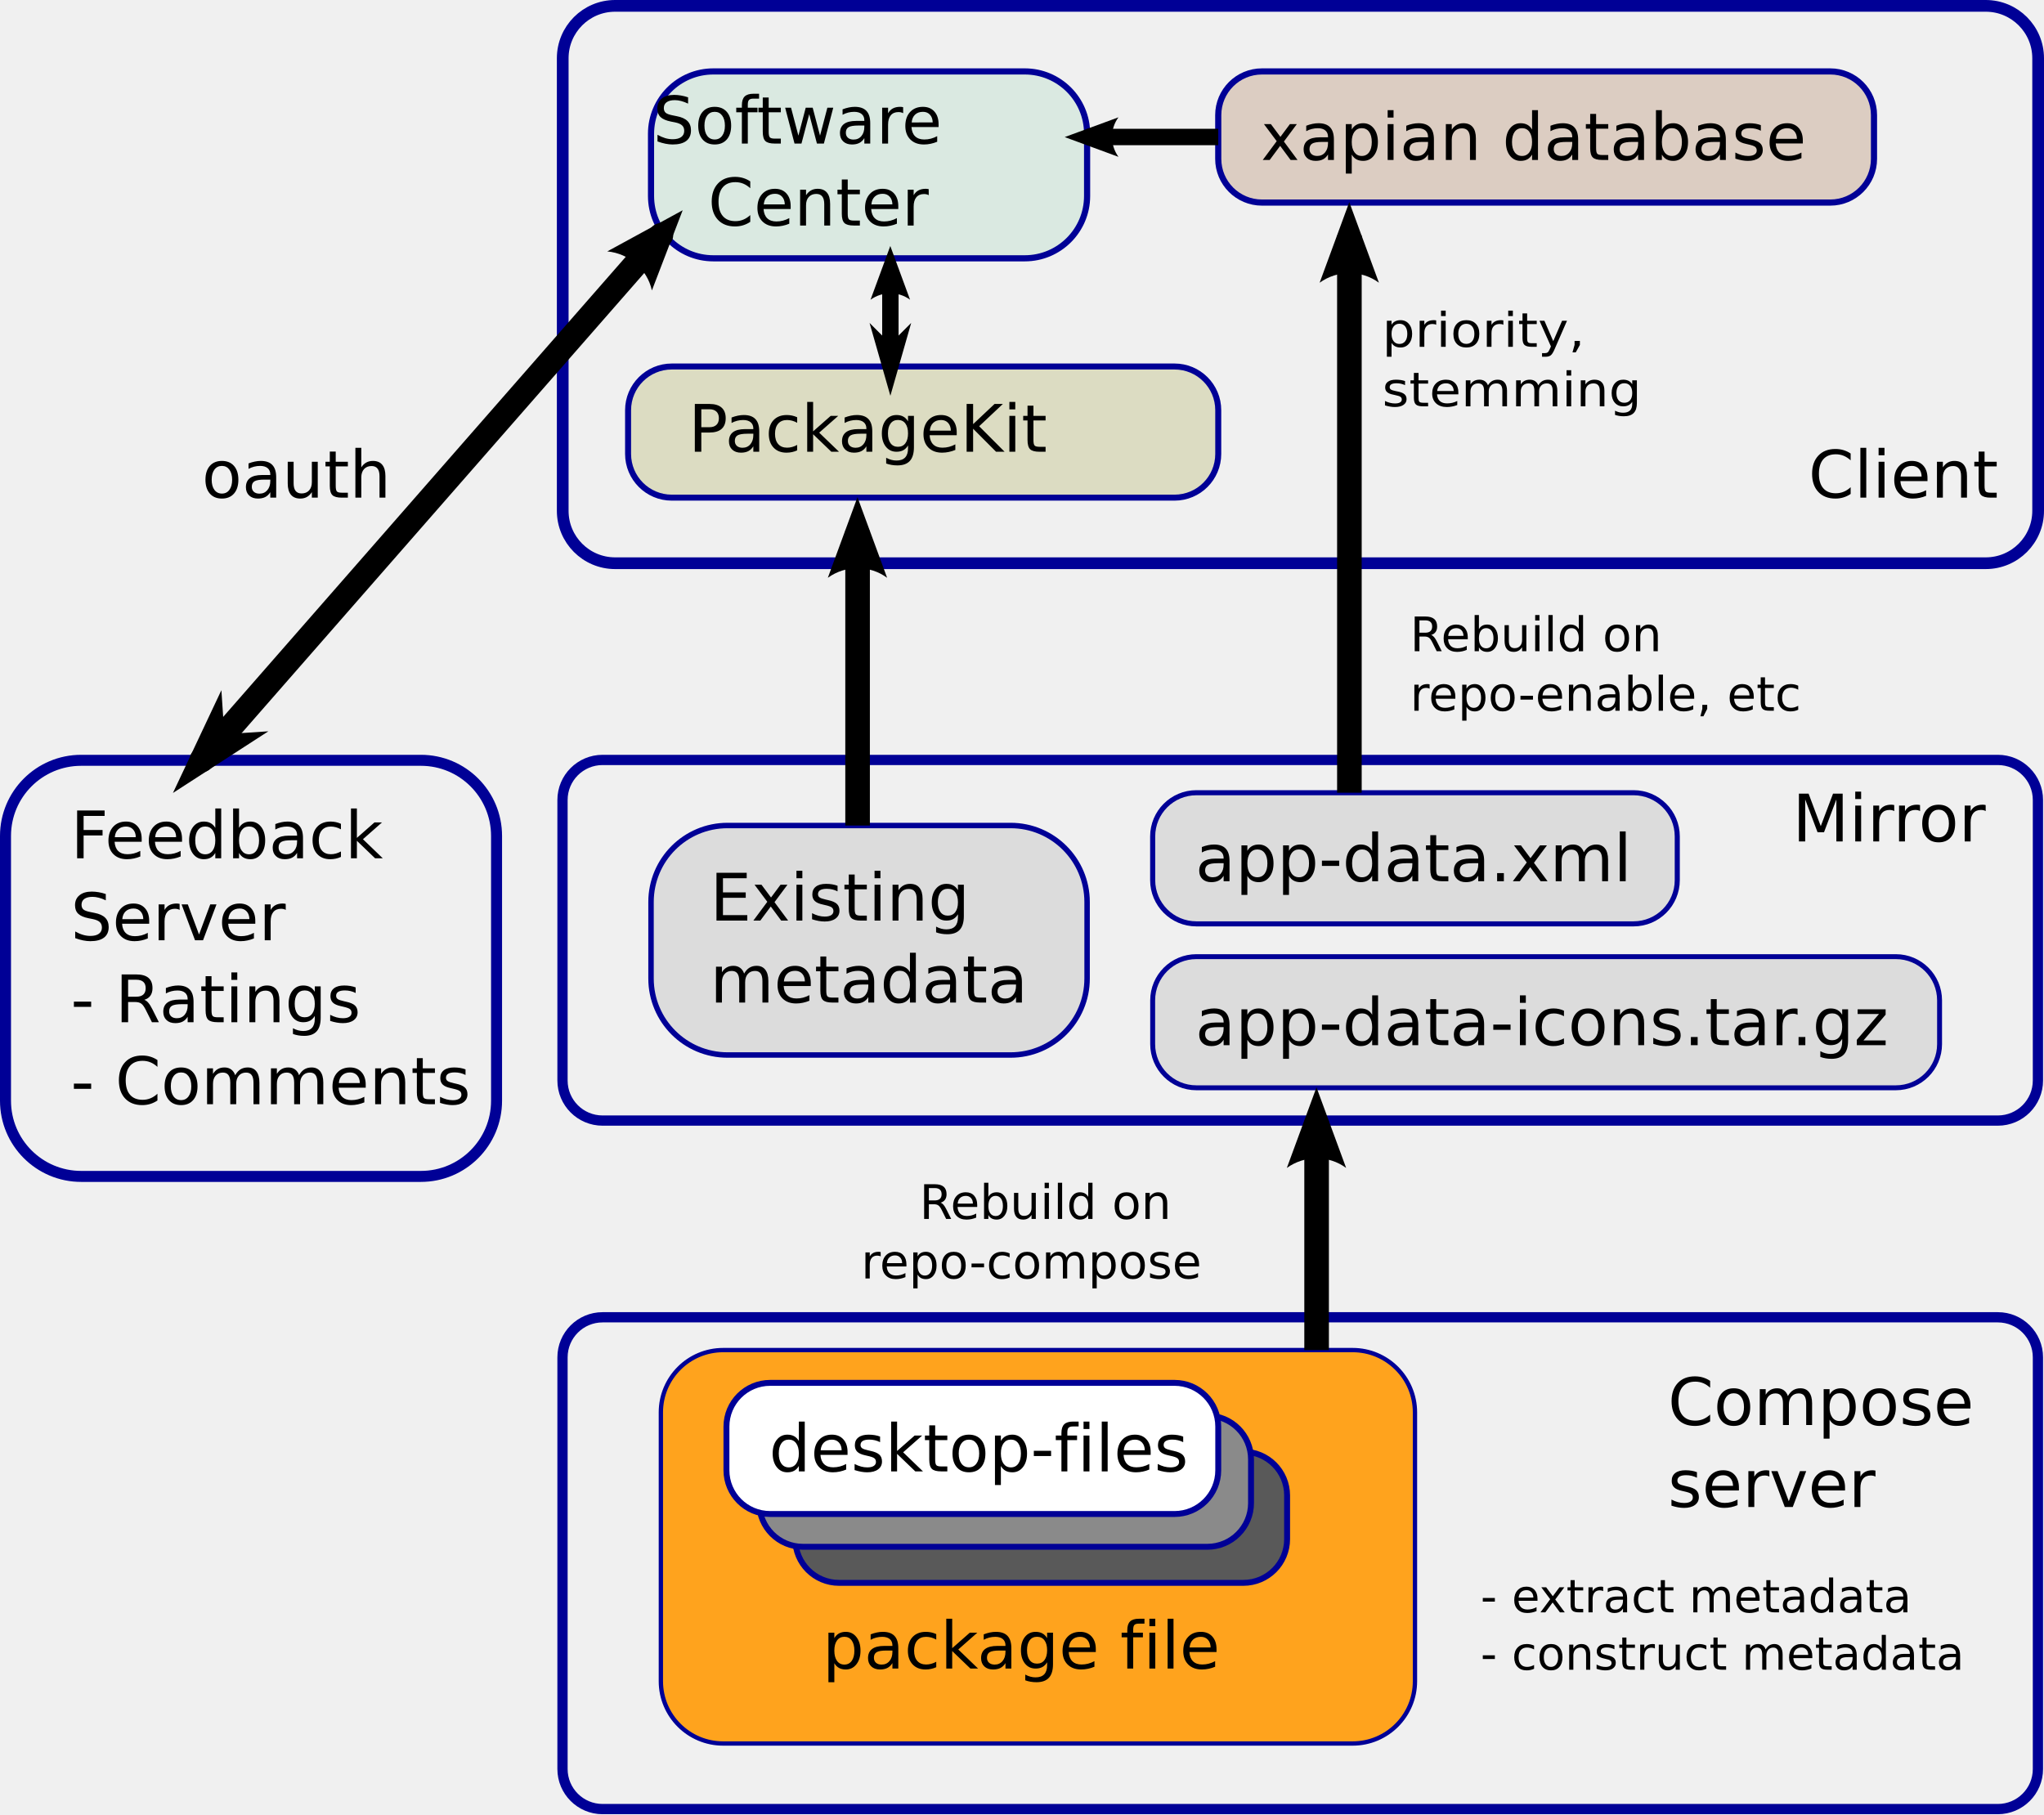
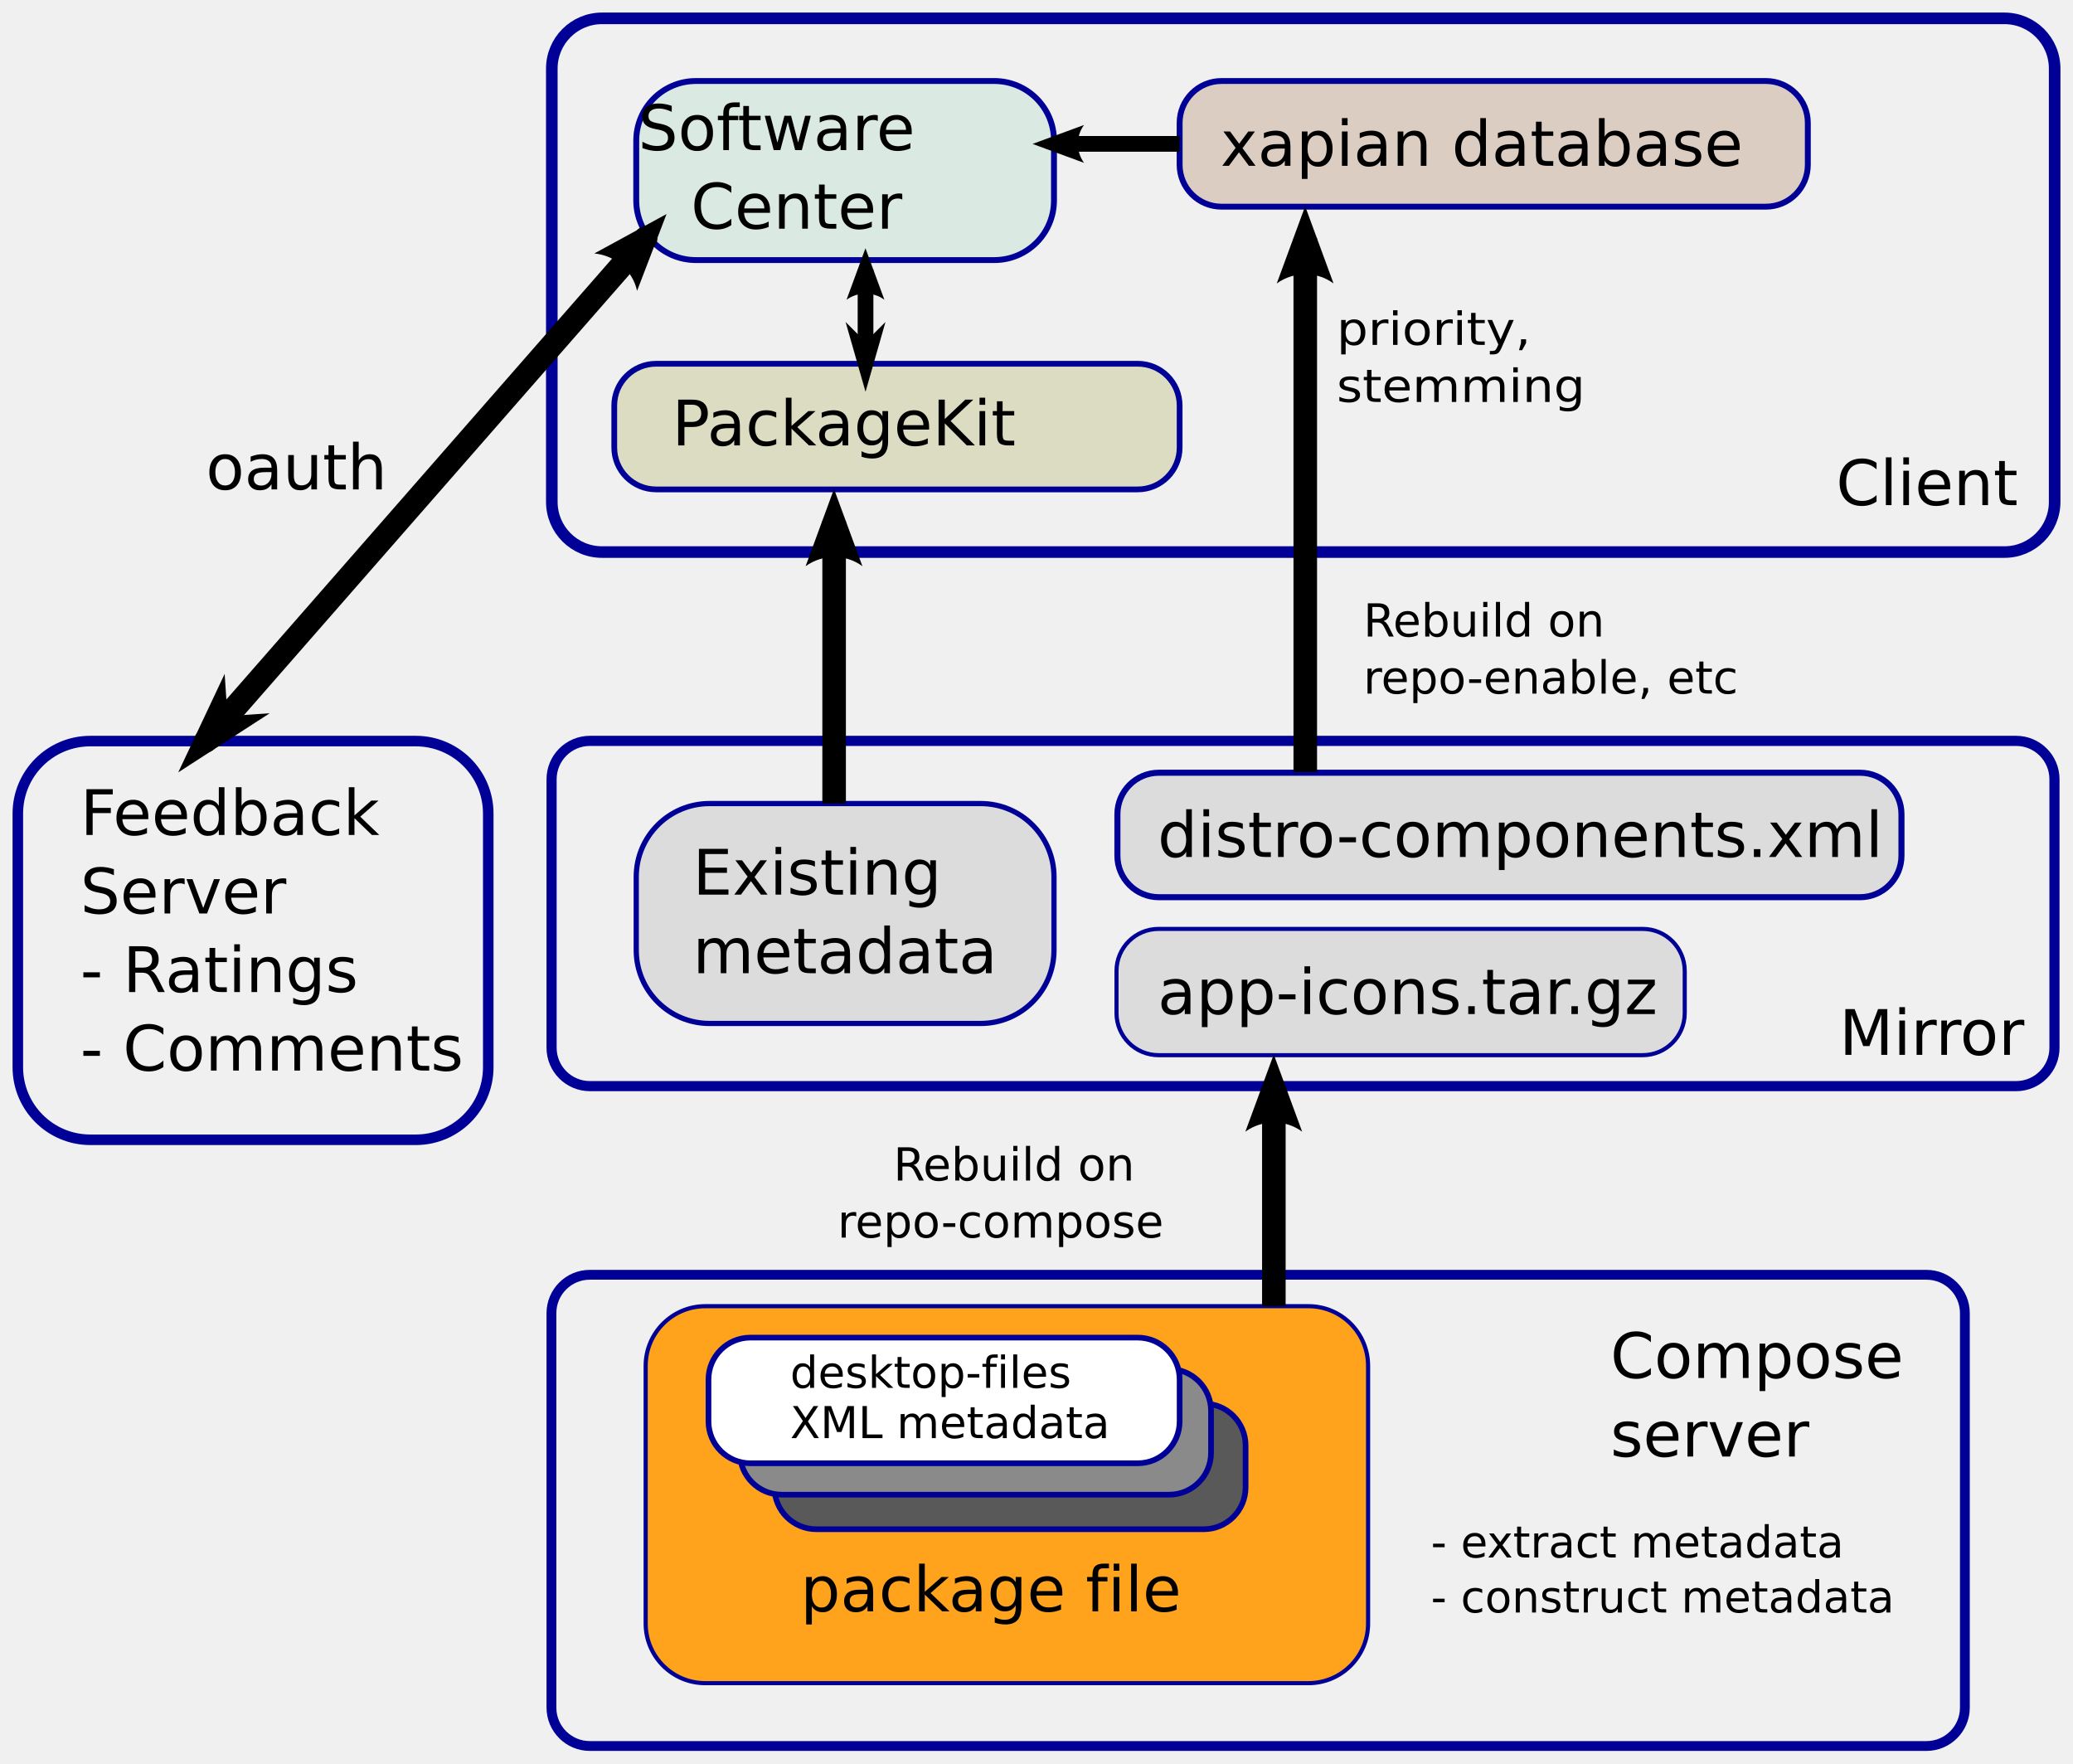
- <svg xmlns="http://www.w3.org/2000/svg" width="1246.831" height="1106.699" id="svg2" version="1.1">
+ <svg xmlns="http://www.w3.org/2000/svg" width="1319.974" height="1122.699" id="svg2" version="1.1">
  <defs id="defs4">
    <marker orient="auto" refY="0" refX="0" id="Arrow1Sstart" style="overflow:visible">
      <path id="path3923" d="M 0,0 5,-5 -12.5,0 5,5 0,0 z" style="fill-rule:evenodd;stroke:#000000;stroke-width:1pt;marker-start:none" transform="matrix(0.2,0,0,0.2,1.2,0)" />
    </marker>
    <marker orient="auto" refY="0" refX="0" id="Arrow2Send" style="overflow:visible">
      <path id="path3944" style="font-size:12px;fill-rule:evenodd;stroke-width:0.625;stroke-linejoin:round" d="M 8.719,4.034 -2.207,0.016 8.719,-4.002 c -1.745,2.372 -1.735,5.617 -6e-7,8.035 z" transform="matrix(-0.3,0,0,-0.3,0.69,0)" />
    </marker>
    <marker orient="auto" refY="0" refX="0" id="Arrow1Mend" style="overflow:visible">
      <path id="path3920" d="M 0,0 5,-5 -12.5,0 5,5 0,0 z" style="fill-rule:evenodd;stroke:#000000;stroke-width:1pt;marker-start:none" transform="matrix(-0.4,0,0,-0.4,-4,0)" />
    </marker>
    <marker orient="auto" refY="0" refX="0" id="Arrow1Lend" style="overflow:visible">
      <path id="path3914" d="M 0,0 5,-5 -12.5,0 5,5 0,0 z" style="fill-rule:evenodd;stroke:#000000;stroke-width:1pt;marker-start:none" transform="matrix(-0.8,0,0,-0.8,-10,0)" />
    </marker>
    <marker orient="auto" refY="0" refX="0" id="Arrow1Lstart" style="overflow:visible">
      <path id="path3911" d="M 0,0 5,-5 -12.5,0 5,5 0,0 z" style="fill-rule:evenodd;stroke:#000000;stroke-width:1pt;marker-start:none" transform="matrix(0.8,0,0,0.8,10,0)" />
    </marker>
    <marker orient="auto" refY="0" refX="0" id="Arrow2Send-7" style="overflow:visible">
      <path id="path3944-4" style="font-size:12px;fill-rule:evenodd;stroke-width:0.625;stroke-linejoin:round" d="M 8.719,4.034 -2.207,0.016 8.719,-4.002 c -1.745,2.372 -1.735,5.617 -6e-7,8.035 z" transform="matrix(-0.3,0,0,-0.3,0.69,0)" />
    </marker>
    <marker orient="auto" refY="0" refX="0" id="Arrow2Send-4" style="overflow:visible">
      <path id="path3944-6" style="font-size:12px;fill-rule:evenodd;stroke-width:0.625;stroke-linejoin:round" d="M 8.719,4.034 -2.207,0.016 8.719,-4.002 c -1.745,2.372 -1.735,5.617 -6e-7,8.035 z" transform="matrix(-0.3,0,0,-0.3,0.69,0)" />
    </marker>
    <marker orient="auto" refY="0" refX="0" id="Arrow2Send-3" style="overflow:visible">
      <path id="path3944-8" style="font-size:12px;fill-rule:evenodd;stroke-width:0.625;stroke-linejoin:round" d="M 8.719,4.034 -2.207,0.016 8.719,-4.002 c -1.745,2.372 -1.735,5.617 -6e-7,8.035 z" transform="matrix(-0.3,0,0,-0.3,0.69,0)" />
    </marker>
    <marker orient="auto" refY="0" refX="0" id="Arrow2Send-34" style="overflow:visible">
      <path id="path3944-65" style="font-size:12px;fill-rule:evenodd;stroke-width:0.625;stroke-linejoin:round" d="M 8.719,4.034 -2.207,0.016 8.719,-4.002 c -1.745,2.372 -1.735,5.617 -6e-7,8.035 z" transform="matrix(-0.3,0,0,-0.3,0.69,0)" />
    </marker>
    <marker orient="auto" refY="0" refX="0" id="Arrow2Send-75" style="overflow:visible">
      <path id="path3944-48" style="font-size:12px;fill-rule:evenodd;stroke-width:0.625;stroke-linejoin:round" d="M 8.719,4.034 -2.207,0.016 8.719,-4.002 c -1.745,2.372 -1.735,5.617 -6e-7,8.035 z" transform="matrix(-0.3,0,0,-0.3,0.69,0)" />
    </marker>
  </defs>
-   <g id="layer1" transform="translate(543.125,131.2114)">
+   <g id="layer1" transform="translate(551.125,139.2114)">
    <rect style="fill:none;stroke:#000096;stroke-width:6.708;stroke-linejoin:round;stroke-miterlimit:4;stroke-opacity:1;stroke-dasharray:none;stroke-dashoffset:0" id="rect2987" width="299.542" height="253.828" x="-539.771" y="332.591" ry="46.15" />
    <text xml:space="preserve" style="font-size:40px;font-style:normal;font-weight:normal;line-height:125%;letter-spacing:0px;word-spacing:0px;fill:#000000;fill-opacity:1;stroke:none;font-family:Bitstream Vera Sans" x="-500" y="492.362" id="text2989">
      <tspan x="-500" y="492.362" id="tspan3100">- Ratings</tspan>
      <tspan x="-500" y="542.362" id="tspan3102">- Comments</tspan>
    </text>
    <rect style="fill:#ffa31d;fill-opacity:1;stroke:#000096;stroke-width:2.635;stroke-linejoin:round;stroke-miterlimit:4;stroke-opacity:1;stroke-dasharray:none;stroke-dashoffset:0" id="rect3078" width="460" height="240" x="-140" y="692.362" ry="38" />
    <rect style="fill:#595959;fill-opacity:1;stroke:#000096;stroke-width:3.608;stroke-linejoin:round;stroke-miterlimit:4;stroke-opacity:1;stroke-dasharray:none;stroke-dashoffset:0" id="rect2987-2-0" width="300" height="80" x="-58" y="754.362" ry="26.667" />
    <rect style="fill:#8a8a8a;fill-opacity:1;stroke:#000096;stroke-width:3.608;stroke-linejoin:round;stroke-miterlimit:4;stroke-opacity:1;stroke-dasharray:none;stroke-dashoffset:0" id="rect2987-2-4" width="300" height="80" x="-80" y="732.362" ry="26.667" />
    <rect style="fill:#ffffff;fill-opacity:1;stroke:#000096;stroke-width:3.608;stroke-linejoin:round;stroke-miterlimit:4;stroke-opacity:1;stroke-dasharray:none;stroke-dashoffset:0" id="rect2987-2" width="300" height="80" x="-100" y="-792.362" ry="26.667" transform="scale(1,-1)" />
-     <text xml:space="preserve" style="font-size:40px;font-style:normal;font-weight:normal;line-height:125%;letter-spacing:0px;word-spacing:0px;fill:#000000;fill-opacity:1;stroke:none;font-family:Bitstream Vera Sans" x="-74" y="766.362" id="text2989-1">
-       <tspan id="tspan2991-0" x="-74" y="766.362">desktop-files</tspan>
+     <text xml:space="preserve" style="font-size:40px;font-style:normal;font-weight:normal;line-height:125%;letter-spacing:0px;word-spacing:0px;fill:#000000;fill-opacity:1;stroke:none;font-family:Bitstream Vera Sans" x="-48" y="744.362" id="text2989-1">
+       <tspan id="tspan2991-0" x="-48" y="744.362" style="font-size:28px">desktop-files</tspan>
    </text>
-     <rect ry="26.667" y="352.362" x="160" height="80" width="320" id="rect3042" style="fill:#dcdcdc;fill-opacity:1;stroke:#000096;stroke-width:3.098;stroke-linejoin:round;stroke-miterlimit:4;stroke-opacity:1;stroke-dasharray:none;stroke-dashoffset:0" />
+     <rect ry="26.416" y="352.739" x="160.377" height="79.247" width="499.247" id="rect3042" style="fill:#dcdcdc;fill-opacity:1;stroke:#000096;stroke-width:3.852;stroke-linejoin:round;stroke-miterlimit:4;stroke-opacity:1;stroke-dasharray:none;stroke-dashoffset:0" />
    <text id="text3044" y="406.362" x="186" style="font-size:40px;font-style:normal;font-weight:normal;line-height:125%;letter-spacing:0px;word-spacing:0px;fill:#000000;fill-opacity:1;stroke:none;font-family:Bitstream Vera Sans" xml:space="preserve">
-       <tspan y="406.362" x="186" id="tspan3046">app-data.xml</tspan>
+       <tspan y="406.362" x="186" id="tspan3046">distro-components.xml</tspan>
    </text>
-     <rect style="fill:#dcdcdc;fill-opacity:1;stroke:#000096;stroke-width:3;stroke-linejoin:round;stroke-miterlimit:4;stroke-opacity:1;stroke-dasharray:none;stroke-dashoffset:0" id="rect3048" width="480" height="80" x="160" y="452.362" ry="26.667" />
+     <rect style="fill:#dcdcdc;fill-opacity:1;stroke:#000096;stroke-width:2.611;stroke-linejoin:round;stroke-miterlimit:4;stroke-opacity:1;stroke-dasharray:none;stroke-dashoffset:0" id="rect3048" width="361.818" height="80.389" x="159.805" y="452.168" ry="26.796" />
    <text xml:space="preserve" style="font-size:40px;font-style:normal;font-weight:normal;line-height:125%;letter-spacing:0px;word-spacing:0px;fill:#000000;fill-opacity:1;stroke:none;font-family:Bitstream Vera Sans" x="186" y="506.362" id="text3050">
-       <tspan id="tspan3052" x="186" y="506.362">app-data-icons.tar.gz</tspan>
+       <tspan id="tspan3052" x="186" y="506.362">app-icons.tar.gz</tspan>
    </text>
-     <rect style="fill:none;stroke:#000096;stroke-width:6.25;stroke-linejoin:round;stroke-miterlimit:4;stroke-opacity:1;stroke-dasharray:none;stroke-dashoffset:0" id="rect3054" width="900" height="220" x="-200" y="332.362" ry="24.444" />
-     <rect style="fill:none;stroke:#000096;stroke-width:7.147;stroke-linejoin:round;stroke-miterlimit:4;stroke-opacity:1;stroke-dasharray:none;stroke-dashoffset:0" id="rect3056" width="900" height="340" x="-199.867" y="-127.638" ry="31.966" />
+     <rect style="fill:none;stroke:#000096;stroke-width:6.442;stroke-linejoin:round;stroke-miterlimit:4;stroke-opacity:1;stroke-dasharray:none;stroke-dashoffset:0" id="rect3054" width="956.951" height="219.808" x="-199.904" y="332.458" ry="24.423" />
+     <rect style="fill:none;stroke:#000096;stroke-width:7.367;stroke-linejoin:round;stroke-miterlimit:4;stroke-opacity:1;stroke-dasharray:none;stroke-dashoffset:0" id="rect3056" width="956.923" height="339.78" x="-199.757" y="-127.528" ry="31.945" />
    <rect style="fill:none;stroke:#000096;stroke-width:6.25;stroke-linejoin:round;stroke-miterlimit:4;stroke-opacity:1;stroke-dasharray:none;stroke-dashoffset:0" id="rect3058" width="900" height="300" x="-200" y="672.362" ry="24.444" />
    <text xml:space="preserve" style="font-size:40px;font-style:normal;font-weight:normal;line-height:125%;letter-spacing:0px;word-spacing:0px;fill:#000000;fill-opacity:1;stroke:none;font-family:Bitstream Vera Sans" x="474.286" y="738.076" id="text3060">
      <tspan id="tspan3062" x="474.286" y="738.076">Compose</tspan>
      <tspan x="474.286" y="788.076" id="tspan3064">server</tspan>
    </text>
-     <text xml:space="preserve" style="font-size:40px;font-style:normal;font-weight:normal;line-height:125%;letter-spacing:0px;word-spacing:0px;fill:#000000;fill-opacity:1;stroke:none;font-family:Bitstream Vera Sans" x="550.286" y="382.076" id="text3066">
-       <tspan id="tspan3068" x="550.286" y="382.076">Mirror</tspan>
+     <text xml:space="preserve" style="font-size:40px;font-style:normal;font-weight:normal;line-height:125%;letter-spacing:0px;word-spacing:0px;fill:#000000;fill-opacity:1;stroke:none;font-family:Bitstream Vera Sans" x="620" y="532.362" id="text3066">
+       <tspan id="tspan3068" x="620" y="532.362">Mirror</tspan>
    </text>
    <rect style="fill:#dcdcdc;fill-opacity:1;stroke:#000096;stroke-width:3.325;stroke-linejoin:round;stroke-miterlimit:4;stroke-opacity:1;stroke-dasharray:none;stroke-dashoffset:0" id="rect3070" width="266" height="140" x="-146" y="372.362" ry="46.667" />
    <text xml:space="preserve" style="font-size:40px;font-style:normal;font-weight:normal;line-height:125%;letter-spacing:0px;word-spacing:0px;fill:#000000;fill-opacity:1;stroke:none;font-family:Bitstream Vera Sans" x="-110" y="430.362" id="text3072">
      <tspan id="tspan3074" x="-110" y="430.362">Existing</tspan>
      <tspan x="-110" y="480.362" id="tspan3076">metadata</tspan>
    </text>
    <text xml:space="preserve" style="font-size:40px;font-style:normal;font-weight:normal;line-height:125%;letter-spacing:0px;word-spacing:0px;fill:#000000;fill-opacity:1;stroke:none;font-family:Bitstream Vera Sans" x="-41.429" y="886.648" id="text3080">
      <tspan id="tspan3082" x="-41.429" y="886.648">package file</tspan>
    </text>
-     <text xml:space="preserve" style="font-size:40px;font-style:normal;font-weight:normal;line-height:125%;letter-spacing:0px;word-spacing:0px;fill:#000000;fill-opacity:1;stroke:none;font-family:Bitstream Vera Sans" x="560" y="172.362" id="text3084">
-       <tspan id="tspan3086" x="560" y="172.362">Client</tspan>
+     <text xml:space="preserve" style="font-size:40px;font-style:normal;font-weight:normal;line-height:125%;letter-spacing:0px;word-spacing:0px;fill:#000000;fill-opacity:1;stroke:none;font-family:Bitstream Vera Sans" x="618" y="182.362" id="text3084">
+       <tspan id="tspan3086" x="618" y="182.362">Client</tspan>
    </text>
    <rect ry="38" y="-87.638" x="-146" height="114" width="266" id="rect3088" style="fill:#dae9e1;fill-opacity:1;stroke:#000096;stroke-width:3.75;stroke-linejoin:round;stroke-miterlimit:4;stroke-opacity:1;stroke-dasharray:none;stroke-dashoffset:0" />
    <text id="text3090" y="-43.638" x="-12.133" style="font-size:40px;font-style:normal;font-weight:normal;line-height:125%;letter-spacing:0px;word-spacing:0px;fill:#000000;fill-opacity:1;stroke:none;font-family:Bitstream Vera Sans" xml:space="preserve">
      <tspan id="tspan3094" y="-43.638" x="-12.133" style="text-align:center;text-anchor:middle">Software</tspan>
      <tspan y="6.362" x="-12.133" id="tspan3098" style="text-align:center;text-anchor:middle">Center</tspan>
    </text>
    <text xml:space="preserve" style="font-size:40px;font-style:normal;font-weight:normal;line-height:125%;letter-spacing:0px;word-spacing:0px;fill:#000000;fill-opacity:1;stroke:none;font-family:Bitstream Vera Sans" x="-500" y="392.362" id="text3106">
      <tspan id="tspan3108" x="-500" y="392.362">Feedback</tspan>
      <tspan x="-500" y="442.362" id="tspan3149">Server</tspan>
    </text>
    <rect style="fill:#dcdcc2;fill-opacity:1;stroke:#000096;stroke-width:3.655;stroke-linejoin:round;stroke-miterlimit:4;stroke-opacity:1;stroke-dasharray:none;stroke-dashoffset:0" id="rect3110" width="360" height="80" x="-160" y="92.362" ry="26.667" />
    <text xml:space="preserve" style="font-size:40px;font-style:normal;font-weight:normal;text-align:center;line-height:125%;letter-spacing:0px;word-spacing:0px;text-anchor:middle;fill:#000000;fill-opacity:1;stroke:none;font-family:Bitstream Vera Sans" x="18" y="144.362" id="text3112">
      <tspan style="text-align:center;text-anchor:middle" x="18" y="144.362" id="tspan5978">PackageKit</tspan>
    </text>
    <text xml:space="preserve" style="font-size:40px;font-style:normal;font-weight:normal;line-height:125%;letter-spacing:0px;word-spacing:0px;fill:#000000;fill-opacity:1;stroke:none;font-family:Bitstream Vera Sans" x="360" y="852.362" id="text3122">
      <tspan id="tspan3124" x="360" y="852.362" style="font-size:28px">- extract metadata</tspan>
      <tspan x="360" y="887.362" id="tspan3126" style="font-size:28px">- construct metadata</tspan>
    </text>
    <rect ry="26.667" y="-87.638" x="200" height="80" width="400" id="rect3896" style="fill:#dccdc2;fill-opacity:1;stroke:#000096;stroke-width:3.75;stroke-linejoin:round;stroke-miterlimit:4;stroke-opacity:1;stroke-dasharray:none;stroke-dashoffset:0" />
    <text id="text3898" y="-33.638" x="226" style="font-size:40px;font-style:normal;font-weight:normal;line-height:125%;letter-spacing:0px;word-spacing:0px;fill:#000000;fill-opacity:1;stroke:none;font-family:Bitstream Vera Sans" xml:space="preserve">
      <tspan y="-33.638" x="226" id="tspan3900">xapian database</tspan>
    </text>
    <path style="fill:none;stroke:#000000;stroke-width:15;stroke-linecap:butt;stroke-linejoin:round;stroke-miterlimit:4;stroke-opacity:1;stroke-dasharray:none;marker-start:none;marker-end:url(#Arrow2Send)" d="m 260,692.362 0,-140" id="path3906" />
    <path style="fill:none;stroke:#000000;stroke-width:15;stroke-linecap:butt;stroke-linejoin:round;stroke-miterlimit:4;stroke-opacity:1;stroke-dasharray:none;marker-start:none;marker-end:url(#Arrow2Send)" d="M 280,352.362 280,12.362" id="path3906-2" />
    <path style="fill:none;stroke:#000000;stroke-width:10;stroke-linecap:butt;stroke-linejoin:round;stroke-miterlimit:4;stroke-opacity:1;stroke-dasharray:none;marker-start:url(#Arrow1Sstart);marker-end:url(#Arrow2Send)" d="m 0,92.362 0,-60" id="path3906-2-7" />
    <path style="fill:none;stroke:#000000;stroke-width:10;stroke-linecap:butt;stroke-linejoin:round;stroke-miterlimit:4;stroke-opacity:1;stroke-dasharray:none;marker-start:none;marker-end:url(#Arrow2Send)" d="m 200,-47.638 -80.133,0" id="path3906-2-7-6" />
    <path style="fill:none;stroke:#000000;stroke-width:15;stroke-linecap:round;stroke-linejoin:round;stroke-miterlimit:4;stroke-opacity:1;stroke-dasharray:none;marker-start:url(#Arrow1Sstart);marker-end:url(#Arrow2Send)" d="M -420,332.362 -140,12.362" id="path3906-2-5" />
    <text xml:space="preserve" style="font-size:40px;font-style:normal;font-weight:normal;line-height:125%;letter-spacing:0px;word-spacing:0px;fill:#000000;fill-opacity:1;stroke:none;font-family:Bitstream Vera Sans" x="-420" y="172.362" id="text5962">
      <tspan id="tspan5964" x="-420" y="172.362">oauth</tspan>
    </text>
    <text id="text5966" y="266.042" x="316.995" style="font-size:29.05px;font-style:normal;font-weight:normal;line-height:125%;letter-spacing:0px;word-spacing:0px;fill:#000000;fill-opacity:1;stroke:none;font-family:Bitstream Vera Sans" xml:space="preserve">
      <tspan y="266.042" x="316.995" id="tspan5968">Rebuild on</tspan>
      <tspan y="302.354" x="316.995" id="tspan5980">repo-enable, etc</tspan>
    </text>
    <text id="text5970" y="83.684" x="288.09" style="font-size:30.25px;font-style:normal;font-weight:normal;line-height:125%;letter-spacing:0px;word-spacing:0px;fill:#000000;fill-opacity:1;stroke:none;font-family:Bitstream Vera Sans" xml:space="preserve" transform="scale(1.04134,0.9603009)">
      <tspan y="83.684" x="288.09" id="tspan5972">priority,</tspan>
      <tspan y="121.497" x="288.09" id="tspan5974">stemming</tspan>
    </text>
    <text xml:space="preserve" style="font-size:29.05px;font-style:normal;font-weight:normal;text-align:end;line-height:125%;letter-spacing:0px;word-spacing:0px;text-anchor:end;fill:#000000;fill-opacity:1;stroke:none;font-family:Bitstream Vera Sans" x="236" y="612.362" id="text5982">
      <tspan id="tspan5984" x="236" y="612.362">Rebuild on</tspan>
      <tspan id="tspan5986" x="236" y="648.674">repo-compose</tspan>
    </text>
    <path style="fill:none;stroke:#000000;stroke-width:15;stroke-linecap:butt;stroke-linejoin:round;stroke-miterlimit:4;stroke-opacity:1;stroke-dasharray:none;marker-start:none;marker-end:url(#Arrow2Send)" d="m -20,372.362 0,-180" id="path3906-2-1" />
+     <text xml:space="preserve" style="font-size:40px;font-style:normal;font-weight:normal;line-height:125%;letter-spacing:0px;word-spacing:0px;fill:#000000;fill-opacity:1;stroke:none;font-family:Bitstream Vera Sans" x="-48" y="776.362" id="text2989-1-1">
+       <tspan id="tspan2991-0-8" x="-48" y="776.362" style="font-size:28px">XML metadata</tspan>
+     </text>
  </g>
</svg>
